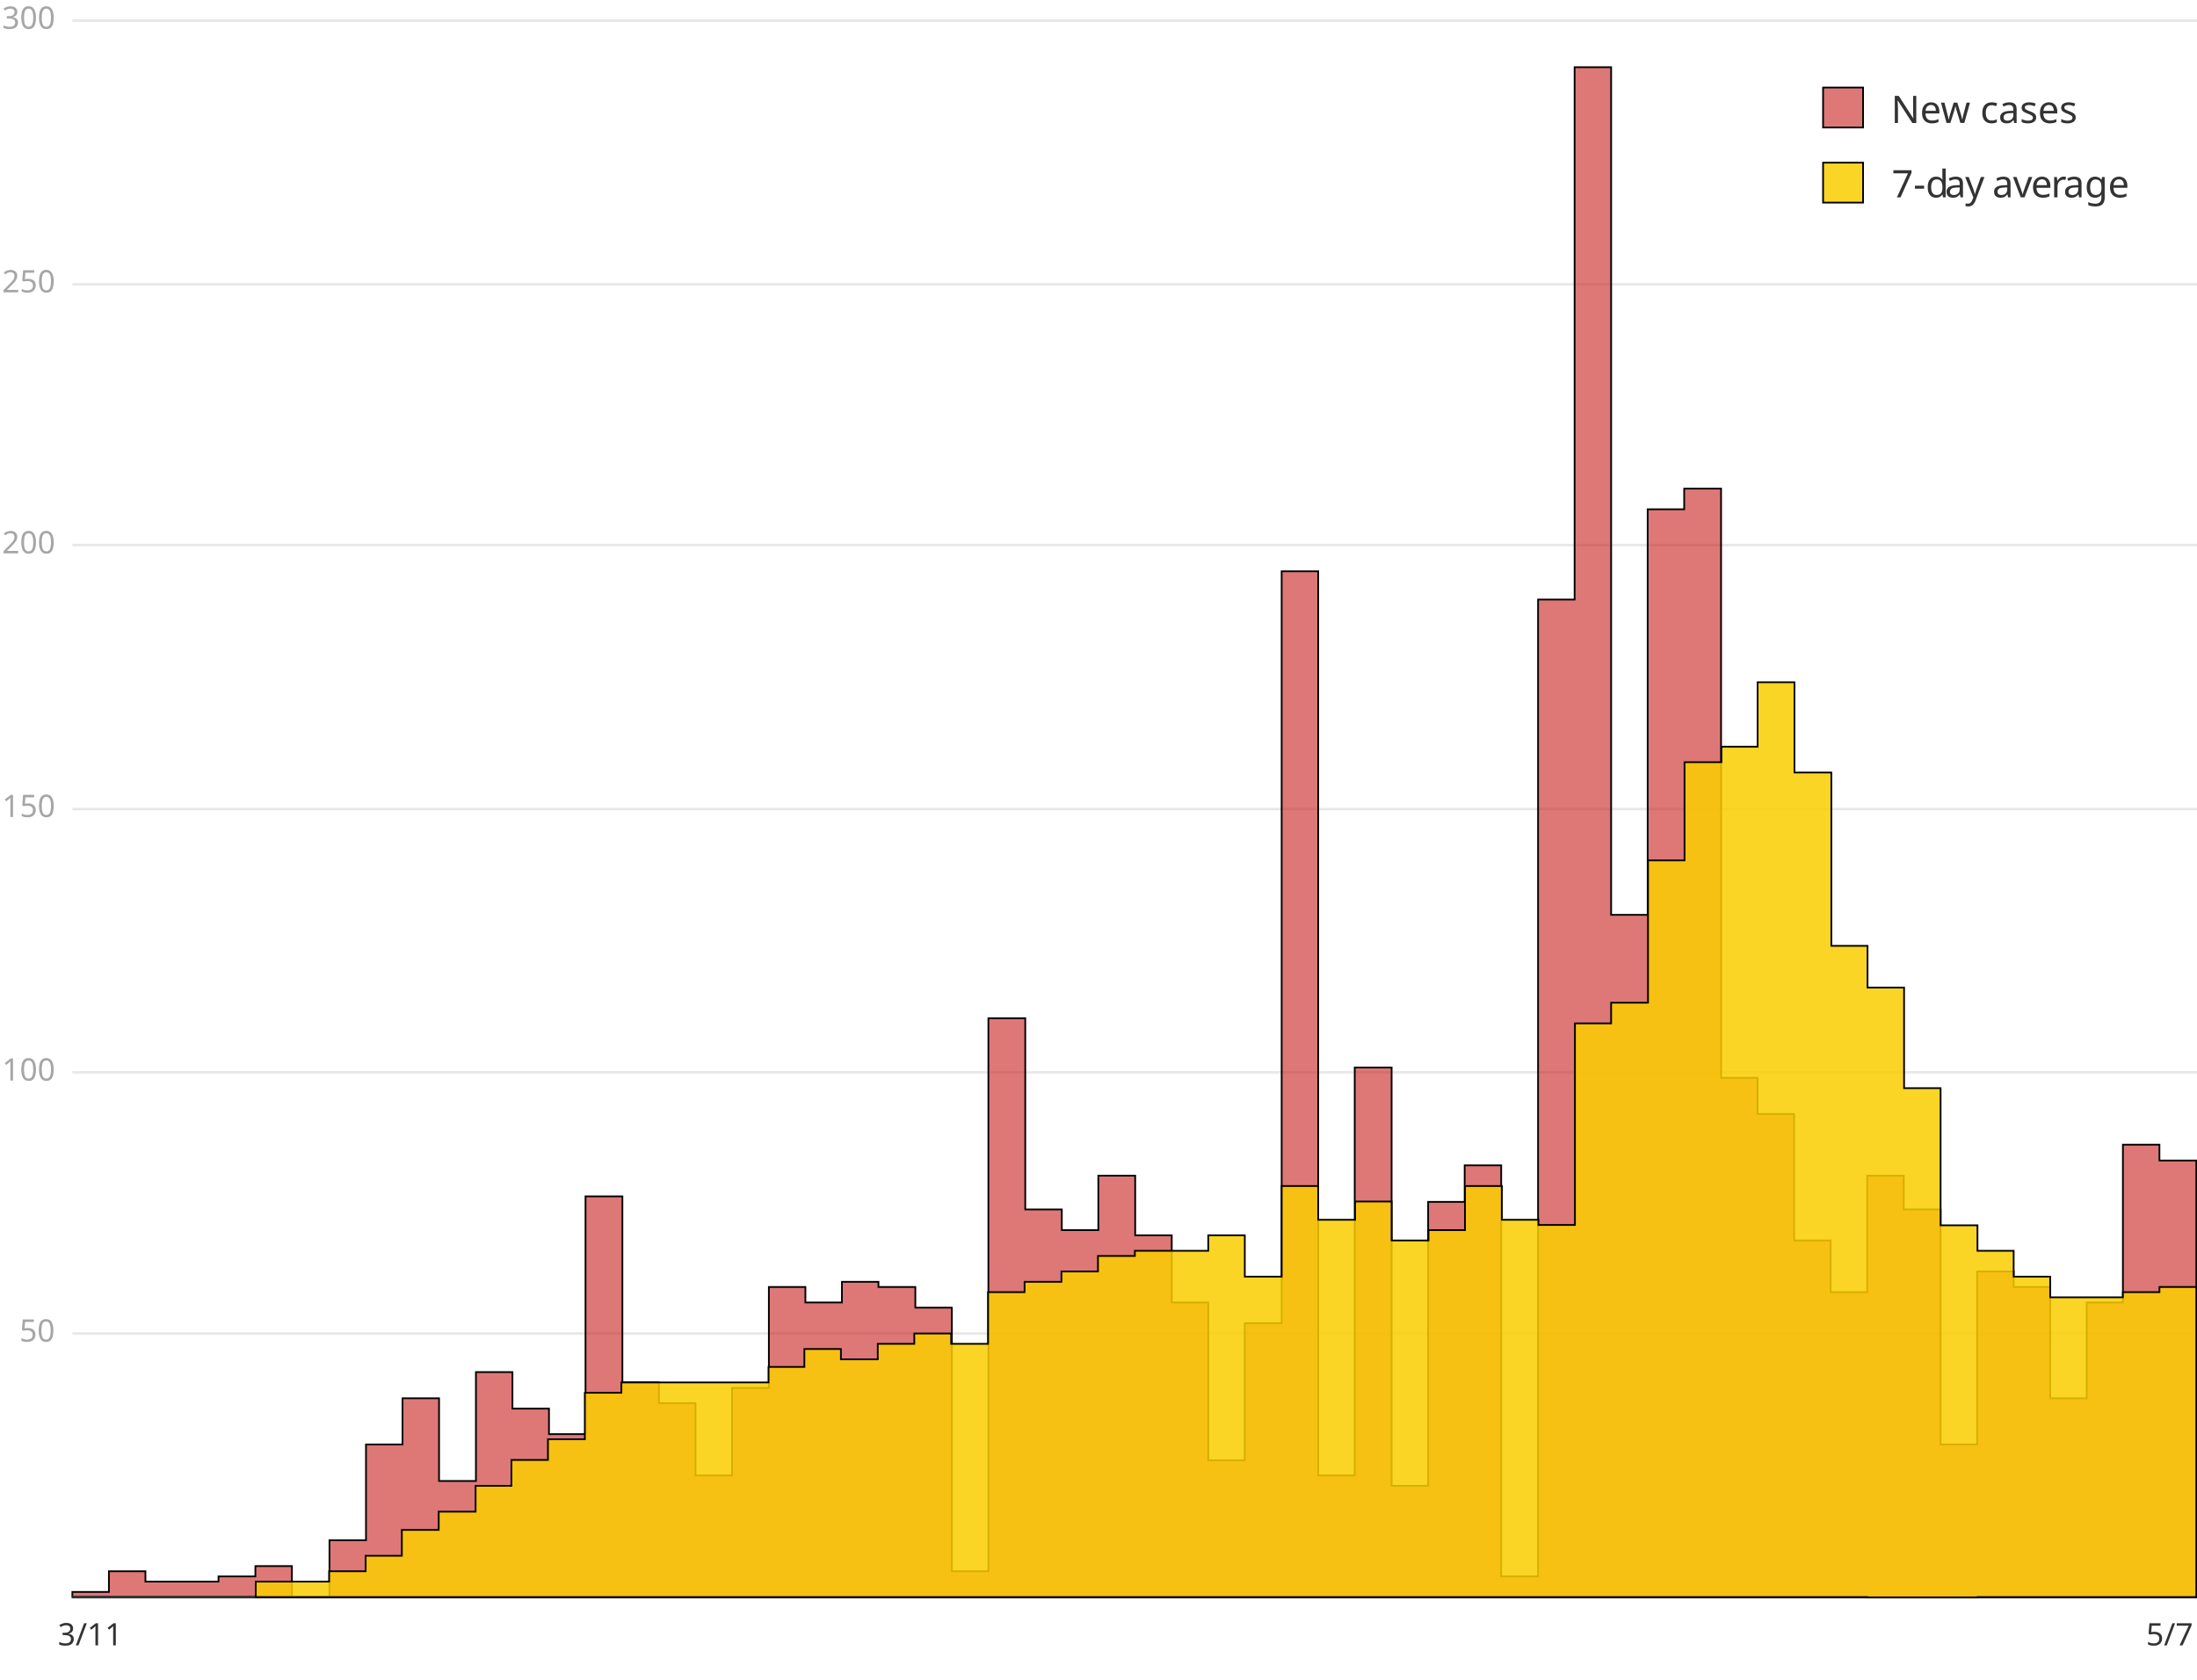
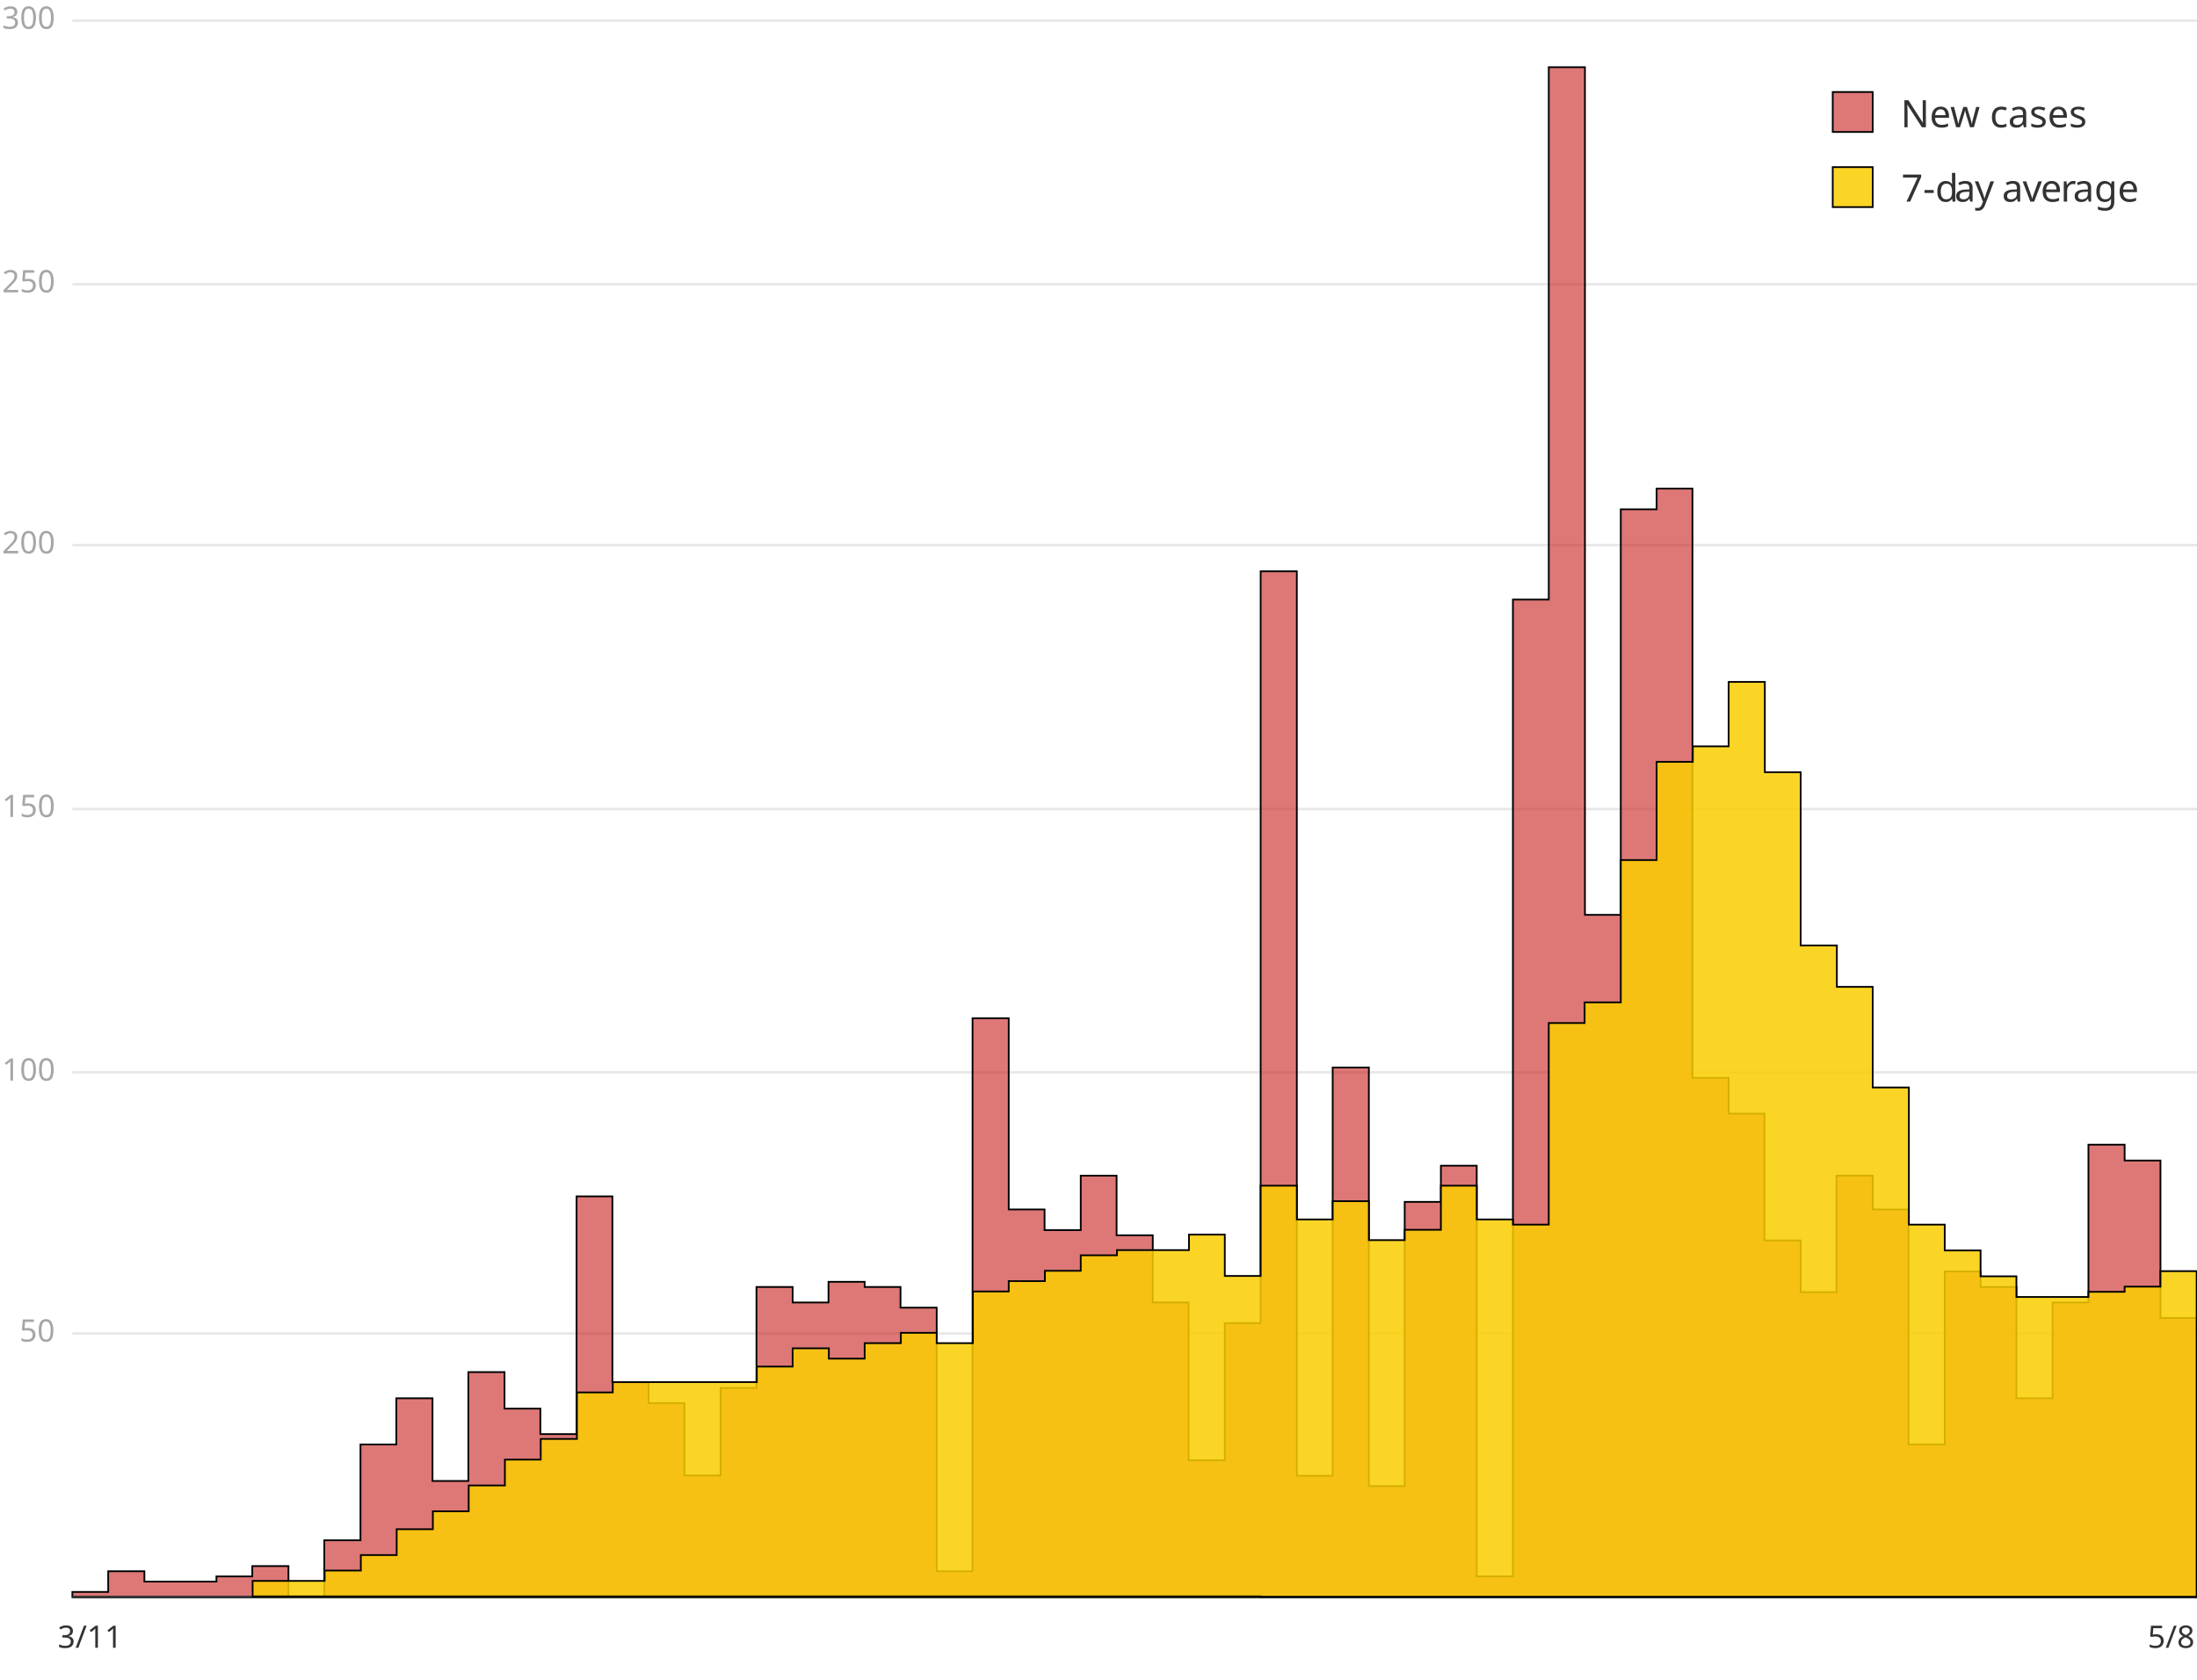
<svg xmlns="http://www.w3.org/2000/svg" xmlns:xlink="http://www.w3.org/1999/xlink" version="1.1" id="Layer_1" x="0px" y="0px" viewBox="0 0 637.5 487.5" style="enable-background:new 0 0 637.5 487.5;" xml:space="preserve">
  <style type="text/css">
	.st0{clip-path:url(#SVGID_2_);enable-background:new    ;}
	.st1{clip-path:url(#SVGID_4_);fill:none;stroke:#E8E8E8;stroke-width:0.75;stroke-miterlimit:10;}
	.st2{clip-path:url(#SVGID_4_);fill:#C71E1D;}
	.st3{clip-path:url(#SVGID_4_);}
	.st4{fill:#C71E1D;fill-opacity:0.6;stroke:#000000;stroke-width:0.5;stroke-miterlimit:10;}
	.st5{clip-path:url(#SVGID_4_);fill:none;stroke:#333333;stroke-width:0.75;stroke-miterlimit:10;}
	.st6{fill:#A6A6A6;}
	.st7{font-family:'Roboto-Regular';}
	.st8{font-size:9px;}
- 	.st9{fill:#FACE00;fill-opacity:0.85;stroke:#000000;stroke-width:0.5;stroke-miterlimit:10;}
- 	.st10{fill:#333333;}
- 	.st11{font-size:11px;}
+ 	.st9{fill:#333333;}
+ 	.st10{font-size:11px;}
+ 	.st11{fill:#FACE00;fill-opacity:0.85;stroke:#000000;stroke-width:0.5;stroke-miterlimit:10;}
</style>
  <g>
    <defs>
      <rect id="SVGID_1_" width="637.5" height="487.5" />
    </defs>
    <clipPath id="SVGID_2_">
      <use xlink:href="#SVGID_1_" style="overflow:visible;" />
    </clipPath>
    <g class="st0">
      <g>
        <defs>
          <rect id="SVGID_3_" width="637.5" height="487.5" />
        </defs>
        <clipPath id="SVGID_4_">
          <use xlink:href="#SVGID_3_" style="overflow:visible;" />
        </clipPath>
        <line class="st1" x1="21" y1="6" x2="637.5" y2="6" />
        <line class="st1" x1="21" y1="82.5" x2="637.5" y2="82.5" />
        <line class="st1" x1="21" y1="158.2" x2="637.5" y2="158.2" />
        <line class="st1" x1="21" y1="234.8" x2="637.5" y2="234.8" />
        <line class="st1" x1="21" y1="311.2" x2="637.5" y2="311.2" />
        <line class="st1" x1="21" y1="387" x2="637.5" y2="387" />
-         <path class="st2" d="M84.8,463.5h10.6H84.8z" />
+         <path class="st2" d="M83.7,463.5h10.4H83.7z" />
        <g class="st3">
-           <polygon class="st4" points="74.1,457.5 63.4,457.5 63.4,459 52.8,459 42.2,459 42.2,456 31.6,456 31.6,462 21,462 21,463.5       31.6,463.5 31.6,463.5 42.2,463.5 52.8,463.5 63.4,463.5 74.1,463.5 84.7,463.5 84.7,454.5 74.1,454.5     " />
-           <polygon class="st4" points="626.6,336.8 626.6,332.2 616,332.2 616,378 605.5,378 605.5,405.8 594.9,405.8 594.9,373.5       584.3,373.5 584.3,369 573.7,369 573.7,419.2 563.1,419.2 563.1,351 552.4,351 552.4,341.2 541.8,341.2 541.8,375 531.2,375       531.2,360 520.6,360 520.6,323.3 510,323.3 510,312.8 499.4,312.8 499.4,141.8 488.7,141.8 488.7,147.8 478.1,147.8       478.1,265.5 467.5,265.5 467.5,19.5 456.9,19.5 456.9,174 446.3,174 446.3,457.5 435.6,457.5 435.6,338.2 425,338.2 425,348.8       414.4,348.8 414.4,431.2 403.8,431.2 403.8,309.8 393.1,309.8 393.1,428.2 382.5,428.2 382.5,165.8 371.9,165.8 371.9,384       361.2,384 361.2,423.8 350.6,423.8 350.6,378 340,378 340,358.5 329.4,358.5 329.4,341.2 318.7,341.2 318.7,357 308.1,357       308.1,351 297.5,351 297.5,295.5 286.8,295.5 286.8,456 276.2,456 276.2,379.5 265.6,379.5 265.6,373.5 254.9,373.5 254.9,372       244.3,372 244.3,378 233.7,378 233.7,373.5 223.1,373.5 223.1,402.8 212.4,402.8 212.4,428.2 201.8,428.2 201.8,407.2       191.2,407.2 191.2,401.2 180.6,401.2 180.6,347.2 169.9,347.2 169.9,416.2 159.3,416.2 159.3,408.8 148.7,408.8 148.7,398.2       138.1,398.2 138.1,429.8 127.4,429.8 127.4,405.8 116.8,405.8 116.8,419.2 106.2,419.2 106.2,447 95.6,447 95.6,463.5       106.2,463.5 116.8,463.5 116.8,463.5 127.4,463.5 138.1,463.5 148.7,463.5 148.7,463.5 159.3,463.5 169.9,463.5 180.6,463.5       191.2,463.5 201.8,463.5 212.4,463.5 223.1,463.5 233.7,463.5 233.7,463.5 244.3,463.5 254.9,463.5 265.6,463.5 276.2,463.5       286.8,463.5 297.5,463.5 308.1,463.5 318.7,463.5 329.4,463.5 340,463.5 350.6,463.5 361.2,463.5 371.9,463.5 382.5,463.5       393.1,463.5 403.8,463.5 414.4,463.5 425,463.5 435.6,463.5 446.3,463.5 456.9,463.5 456.9,463.5 467.5,463.5 467.5,463.5       478.1,463.5 488.7,463.5 488.7,463.5 499.4,463.5 510,463.5 510,463.5 520.6,463.5 531.2,463.5 531.2,463.5 541.8,463.5       541.9,463.5 552.4,463.5 563.1,463.5 573.7,463.5 573.7,463.5 584.2,463.5 584.3,463.5 594.8,463.5 594.9,463.5 605.5,463.5       616,463.5 616.1,463.5 626.6,463.5 637.3,463.5 637.3,336.8     " />
+           <polygon class="st4" points="73.2,457.5 62.8,457.5 62.8,459 52.3,459 41.9,459 41.9,456 31.4,456 31.4,462 21,462 21,463.5       31.4,463.5 41.9,463.5 52.3,463.5 62.8,463.5 73.2,463.5 83.7,463.5 83.7,454.5 73.2,454.5     " />
+           <polygon class="st4" points="626.9,382.5 626.9,336.8 616.5,336.8 616.5,332.2 606,332.2 606,378 595.6,378 595.6,405.8       585.1,405.8 585.1,373.5 574.7,373.5 574.7,369 564.3,369 564.3,419.2 553.8,419.2 553.8,351 543.4,351 543.4,341.2       532.9,341.2 532.9,375 522.5,375 522.5,360 512,360 512,323.2 501.6,323.2 501.6,312.8 491.1,312.8 491.1,141.8 480.7,141.8       480.7,147.8 470.3,147.8 470.3,265.5 459.9,265.5 459.9,19.5 449.4,19.5 449.4,174 439,174 439,457.5 428.5,457.5 428.5,338.3       418.1,338.3 418.1,348.8 407.6,348.8 407.6,431.3 397.2,431.3 397.2,309.8 386.7,309.8 386.7,428.3 376.3,428.3 376.3,165.8       365.8,165.8 365.8,384 355.4,384 355.4,423.8 344.9,423.8 344.9,378 334.5,378 334.5,358.5 324,358.5 324,341.2 313.6,341.2       313.6,357 303.1,357 303.1,351 292.7,351 292.7,295.5 282.2,295.5 282.2,456 271.8,456 271.8,379.5 261.3,379.5 261.3,373.5       250.9,373.5 250.9,372 240.4,372 240.4,378 230,378 230,373.5 219.5,373.5 219.5,402.8 209.1,402.8 209.1,428.2 198.6,428.2       198.6,407.2 188.2,407.2 188.2,401.2 177.7,401.2 177.7,347.2 167.3,347.2 167.3,416.2 156.8,416.2 156.8,408.8 146.4,408.8       146.4,398.2 135.9,398.2 135.9,429.8 125.5,429.8 125.5,405.8 115,405.8 115,419.2 104.6,419.2 104.6,447 94.1,447 94.1,463.5       104.6,463.5 115,463.5 125.5,463.5 135.9,463.5 146.4,463.5 156.8,463.5 167.3,463.5 177.7,463.5 188.2,463.5 198.6,463.5       209.1,463.5 219.5,463.5 219.5,463.5 230,463.5 240.4,463.5 250.9,463.5 261.3,463.5 271.8,463.5 282.2,463.5 292.7,463.5       303.1,463.5 313.6,463.5 324,463.5 334.5,463.5 344.9,463.5 355.4,463.5 355.4,463.5 365.8,463.5 365.8,463.5 376.3,463.5       376.3,463.5 386.7,463.5 397.2,463.5 407.6,463.5 418.1,463.5 428.5,463.5 439,463.5 449.4,463.5 459.9,463.5 459.9,463.5       470.3,463.5 480.8,463.5 480.8,463.5 491.1,463.5 491.1,463.5 501.6,463.5 512,463.5 522.5,463.5 532.9,463.5 543.4,463.5       553.8,463.5 564.3,463.5 564.3,463.5 574.7,463.5 574.7,463.5 585.1,463.5 595.6,463.5 595.6,463.5 606,463.5 616.5,463.5       626.9,463.5 637.4,463.5 637.4,382.5     " />
        </g>
        <line class="st5" x1="21" y1="463.5" x2="637.5" y2="463.5" />
        <g class="st3">
          <text transform="matrix(1 0 0 1 5.6426 389.3496)" class="st6 st7 st8">50</text>
        </g>
        <g class="st3">
          <text transform="matrix(1 0 0 1 0.5889 313.5996)" class="st6 st7 st8">100</text>
        </g>
        <g class="st3">
          <text transform="matrix(1 0 0 1 0.5889 237.0996)" class="st6 st7 st8">150</text>
        </g>
        <g class="st3">
          <text transform="matrix(1 0 0 1 0.5889 160.5996)" class="st6 st7 st8">200</text>
        </g>
        <g class="st3">
          <text transform="matrix(1 0 0 1 0.5889 84.8496)" class="st6 st7 st8">250</text>
        </g>
        <g class="st3">
          <text transform="matrix(1 0 0 1 0.5889 8.3496)" class="st6 st7 st8">300</text>
        </g>
      </g>
    </g>
  </g>
-   <polygon class="st9" points="626.6,373.5 626.6,375 616,375 616,376.5 605.4,376.5 594.9,376.5 594.9,370.5 584.3,370.5 584.3,363   573.8,363 573.8,355.6 563.1,355.6 563.1,315.8 552.5,315.8 552.5,286.6 541.9,286.6 541.9,274.5 531.4,274.5 531.4,224.2   520.7,224.2 520.7,198 510,198 510,216.7 499.5,216.7 499.5,221.2 488.8,221.2 488.8,249.7 478.2,249.7 478.2,291 467.5,291   467.5,297 457,297 457,355.5 446.4,355.5 446.4,354 435.8,354 435.8,344.2 425.1,344.2 425.1,357 414.5,357 414.5,360 403.8,360   403.8,348.7 393.2,348.7 393.2,354 382.5,354 382.5,344.2 371.9,344.2 371.9,370.5 361.2,370.5 361.2,358.5 350.6,358.5 350.6,363   339.9,363 329.3,363 329.3,364.5 318.6,364.5 318.6,369 308,369 308,372 297.3,372 297.3,375 286.7,375 286.7,390 276,390 276,387   265.3,387 265.3,390 254.7,390 254.7,394.5 244,394.5 244,391.5 233.4,391.5 233.4,396.7 223,396.7 223,401.2 212.3,401.2   201.6,401.2 191,401.2 180.3,401.2 180.3,404.2 169.7,404.2 169.7,417.7 159,417.7 159,423.7 148.4,423.7 148.4,431.2 138,431.2   138,438.7 127.3,438.7 127.3,444 116.6,444 116.6,451.5 106.1,451.5 106.1,456 95.5,456 95.5,459 84.8,459 74.2,459 74.2,463.5   84.8,463.5 95.5,463.5 106.1,463.5 116.6,463.5 116.8,463.5 127.3,463.5 138,463.5 148.4,463.5 148.6,463.5 159,463.5 169.7,463.5   180.3,463.5 191,463.5 201.6,463.5 212.3,463.5 223,463.5 233.4,463.5 233.6,463.5 244,463.5 254.7,463.5 265.3,463.5 276,463.5   286.7,463.5 297.3,463.5 308,463.5 318.6,463.5 329.3,463.5 339.9,463.5 350.6,463.5 361.2,463.5 371.9,463.5 382.5,463.5   393.2,463.5 403.8,463.5 414.5,463.5 425.1,463.5 435.8,463.5 446.4,463.5 457,463.5 457.1,463.5 467.5,463.5 467.7,463.5   478.2,463.5 488.8,463.5 488.8,463.5 499.5,463.5 510,463.5 510.2,463.5 520.7,463.5 531.3,463.5 531.4,463.5 541.8,463.5   541.8,463.6 552.5,463.6 563.1,463.6 573.8,463.6 573.8,463.5 584.2,463.5 584.3,463.5 594.8,463.5 594.9,463.5 605.4,463.5   616,463.5 616.1,463.5 626.6,463.5 637.3,463.5 637.3,373.5 " />
  <g>
-     <text transform="matrix(1 0 0 1 548.7476 35.6931)" class="st10 st7 st11">New cases</text>
+     <text transform="matrix(1 0 0 1 551.537 36.9458)" class="st9 st7 st10">New cases</text>
  </g>
-   <text transform="matrix(1 0 0 1 548.9141 57.2683)" class="st10 st7 st11">7-d</text>
-   <text transform="matrix(1 0 0 1 564.3141 57.2683)" class="st10 st7 st11">a</text>
-   <text transform="matrix(1 0 0 1 570.2142 57.2683)" class="st10 st7 st11">y </text>
-   <text transform="matrix(1 0 0 1 578.1141 57.2683)" class="st10 st7 st11">a</text>
-   <text transform="matrix(1 0 0 1 584.1141 57.2683)" class="st10 st7 st11">v</text>
-   <text transform="matrix(1 0 0 1 589.3141 57.2683)" class="st10 st7 st11">e</text>
-   <text transform="matrix(1 0 0 1 595.1141 57.2683)" class="st10 st7 st11">r</text>
-   <text transform="matrix(1 0 0 1 598.7142 57.2683)" class="st10 st7 st11">age</text>
-   <rect x="529" y="25.4" class="st4" width="11.6" height="11.6" />
-   <rect x="529" y="47.2" class="st9" width="11.6" height="11.6" />
-   <text transform="matrix(1 0 0 1 16.77 477.5112)" class="st10 st7 st8">3/11</text>
-   <text transform="matrix(1 0 0 1 622.73 477.5114)" class="st10 st7 st8">5/7</text>
+   <text transform="matrix(1 0 0 1 551.7036 58.521)" class="st9 st7 st10">7-d</text>
+   <text transform="matrix(1 0 0 1 567.1035 58.521)" class="st9 st7 st10">a</text>
+   <text transform="matrix(1 0 0 1 573.0036 58.521)" class="st9 st7 st10">y </text>
+   <text transform="matrix(1 0 0 1 580.9035 58.521)" class="st9 st7 st10">a</text>
+   <text transform="matrix(1 0 0 1 586.9035 58.521)" class="st9 st7 st10">v</text>
+   <text transform="matrix(1 0 0 1 592.1035 58.521)" class="st9 st7 st10">e</text>
+   <text transform="matrix(1 0 0 1 597.9035 58.521)" class="st9 st7 st10">r</text>
+   <text transform="matrix(1 0 0 1 601.5036 58.521)" class="st9 st7 st10">age</text>
+   <rect x="531.8" y="26.7" class="st4" width="11.6" height="11.6" />
+   <rect x="531.8" y="48.5" class="st11" width="11.6" height="11.6" />
+   <polygon class="st11" points="626.9,368.9 626.9,373.4 616.5,373.4 616.5,374.9 606,374.9 606,376.4 595.6,376.4 595.6,376.4   585.1,376.4 585.1,370.4 574.7,370.4 574.7,362.9 564.3,362.9 564.3,355.4 553.9,355.4 553.9,315.6 543.4,315.6 543.4,286.4   533,286.4 533,274.4 522.5,274.4 522.5,224.1 512.1,224.1 512.1,197.9 501.6,197.9 501.6,216.6 491.2,216.6 491.2,221.1   480.7,221.1 480.7,249.6 470.3,249.6 470.3,290.9 459.8,290.9 459.8,296.9 449.4,296.9 449.4,355.4 439,355.4 439,353.9   428.5,353.9 428.5,344.1 418.1,344.1 418.1,356.9 407.6,356.9 407.6,359.9 397.2,359.9 397.2,348.6 386.7,348.6 386.7,353.9   376.3,353.9 376.3,344.1 365.8,344.1 365.8,370.3 355.4,370.3 355.4,358.3 345,358.3 345,362.8 334.5,362.8 324.1,362.8   324.1,364.3 313.6,364.3 313.6,368.8 303.2,368.8 303.2,371.8 292.7,371.8 292.7,374.8 282.3,374.8 282.3,389.8 271.8,389.8   271.8,386.8 261.4,386.8 261.4,389.8 250.9,389.8 250.9,394.3 240.5,394.3 240.5,391.3 230,391.3 230,396.6 219.6,396.6   219.6,401.1 209.2,401.1 198.7,401.1 188.3,401.1 177.8,401.1 177.8,404.1 167.4,404.1 167.4,417.6 156.9,417.6 156.9,423.6   146.5,423.6 146.5,431.1 136,431.1 136,438.6 125.6,438.6 125.6,443.8 115.1,443.8 115.1,451.3 104.7,451.3 104.7,455.8 94.2,455.8   94.2,458.8 83.8,458.8 73.3,458.8 73.3,463.3 83.8,463.3 94.2,463.3 104.7,463.3 115.1,463.3 125.6,463.3 136,463.3 146.5,463.3   156.9,463.3 167.4,463.3 177.8,463.3 188.3,463.3 198.7,463.3 209.2,463.3 219.6,463.3 219.6,463.3 230,463.3 240.5,463.3   250.9,463.3 261.4,463.3 271.8,463.3 282.3,463.3 292.7,463.3 303.2,463.3 313.6,463.3 324.1,463.3 334.5,463.3 345,463.3   355.4,463.3 355.4,463.3 365.8,463.3 365.8,463.4 376.3,463.4 376.3,463.4 386.7,463.4 397.2,463.4 407.6,463.4 418.1,463.4   428.5,463.4 439,463.4 449.4,463.4 459.8,463.4 459.8,463.4 470.3,463.4 480.7,463.4 480.7,463.4 491.2,463.4 491.2,463.4   501.6,463.4 512.1,463.4 522.5,463.4 533,463.4 543.4,463.4 553.9,463.4 564.3,463.4 564.3,463.4 574.7,463.4 574.7,463.4   585.1,463.4 595.6,463.4 595.6,463.4 606,463.4 616.5,463.4 626.9,463.4 637.4,463.4 637.4,368.9 " />
+   <g>
+     <text transform="matrix(1 0 0 1 623.1862 478.2169)" class="st9 st7 st8">5/8</text>
+   </g>
+   <g>
+     <text transform="matrix(1 0 0 1 16.7263 478.2167)" class="st9 st7 st8">3/11</text>
+   </g>
</svg>
